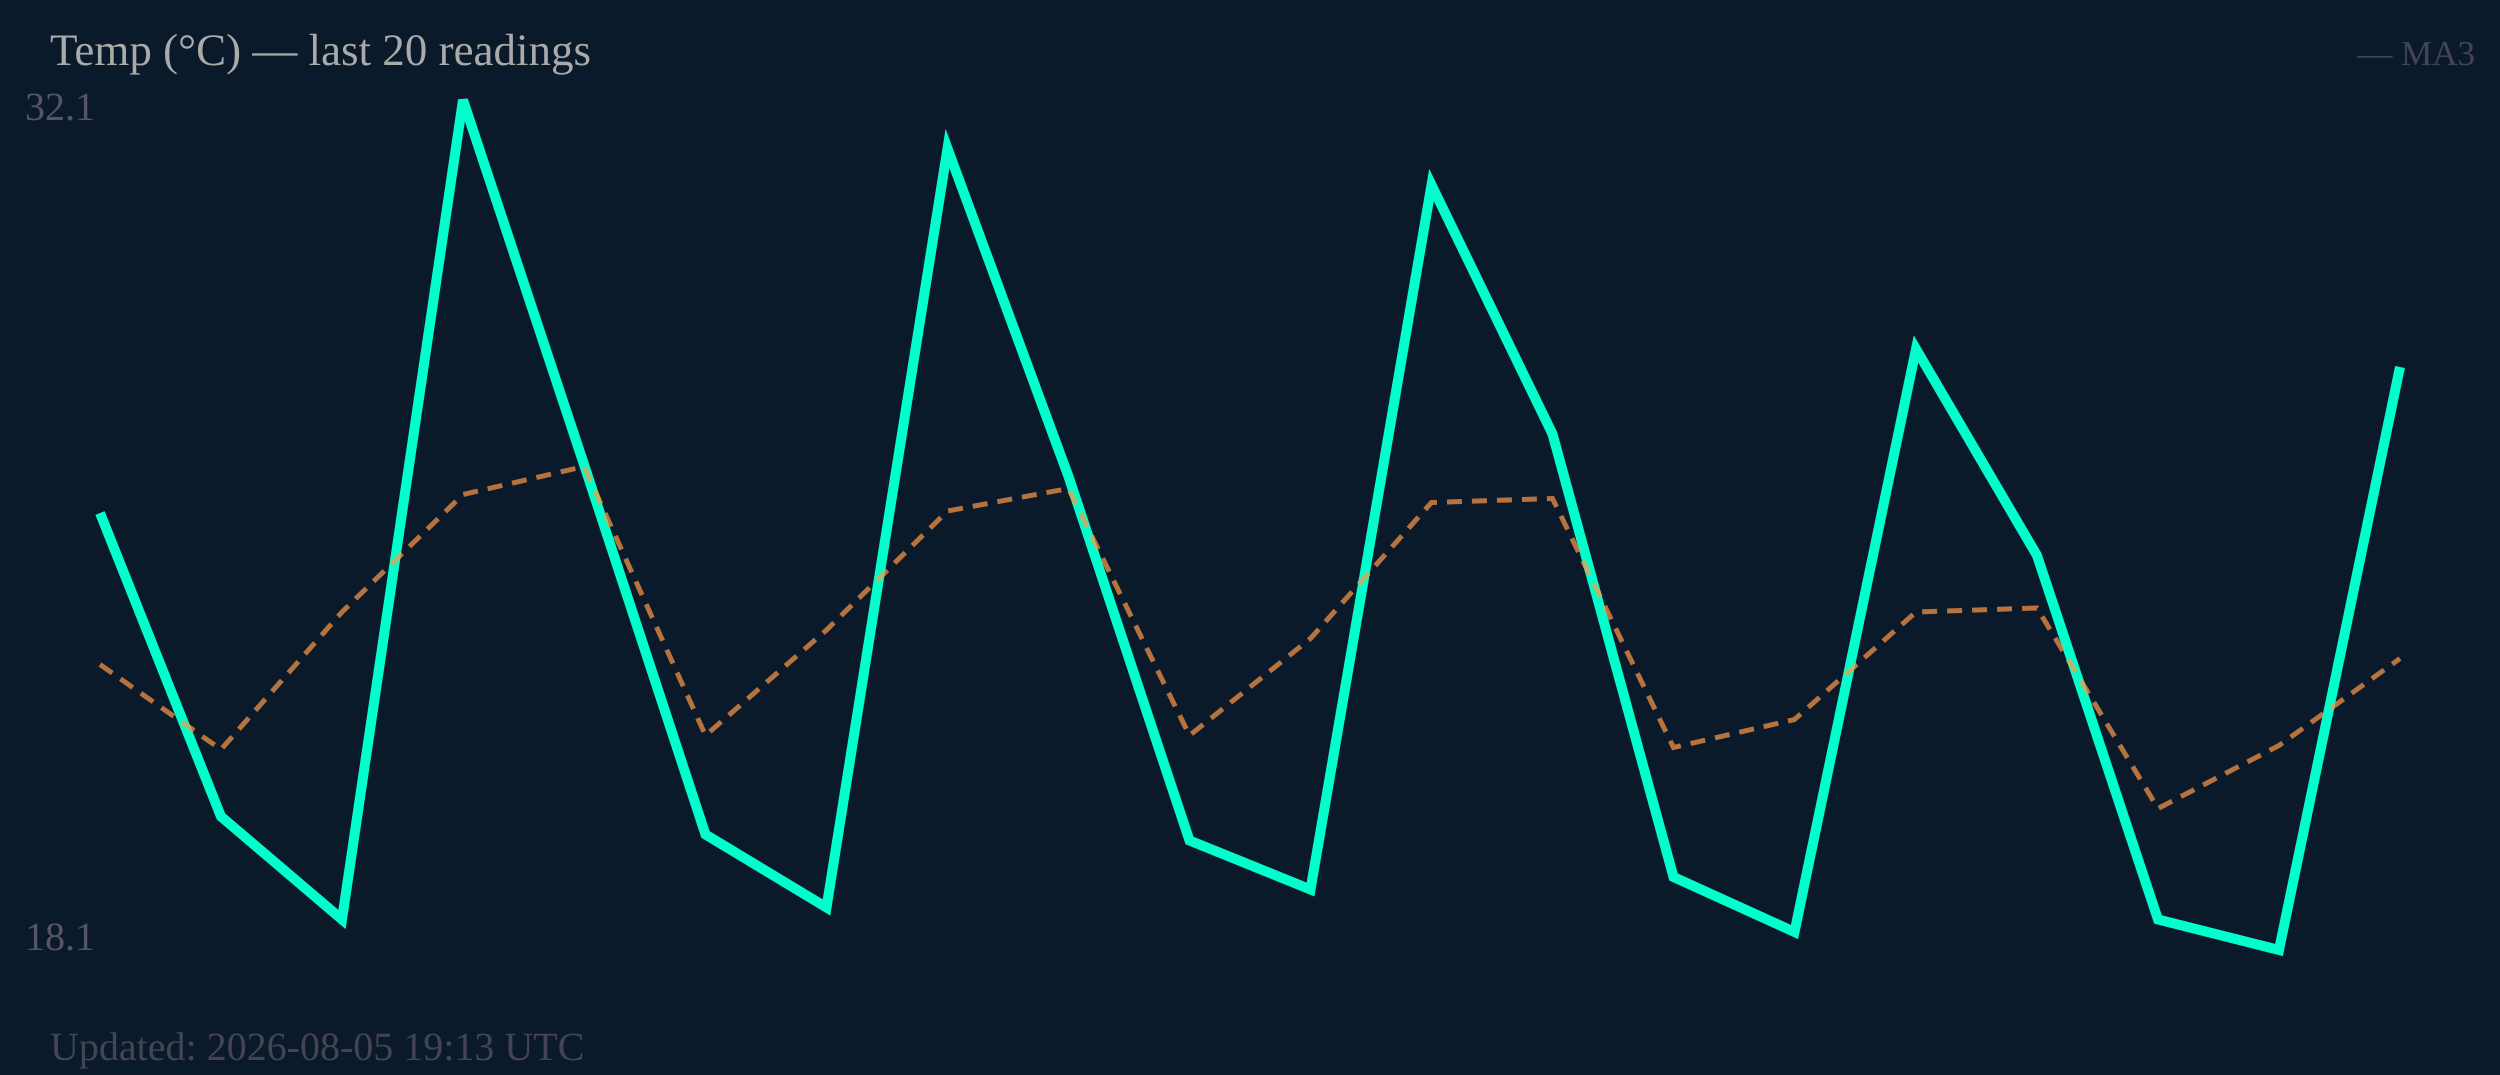
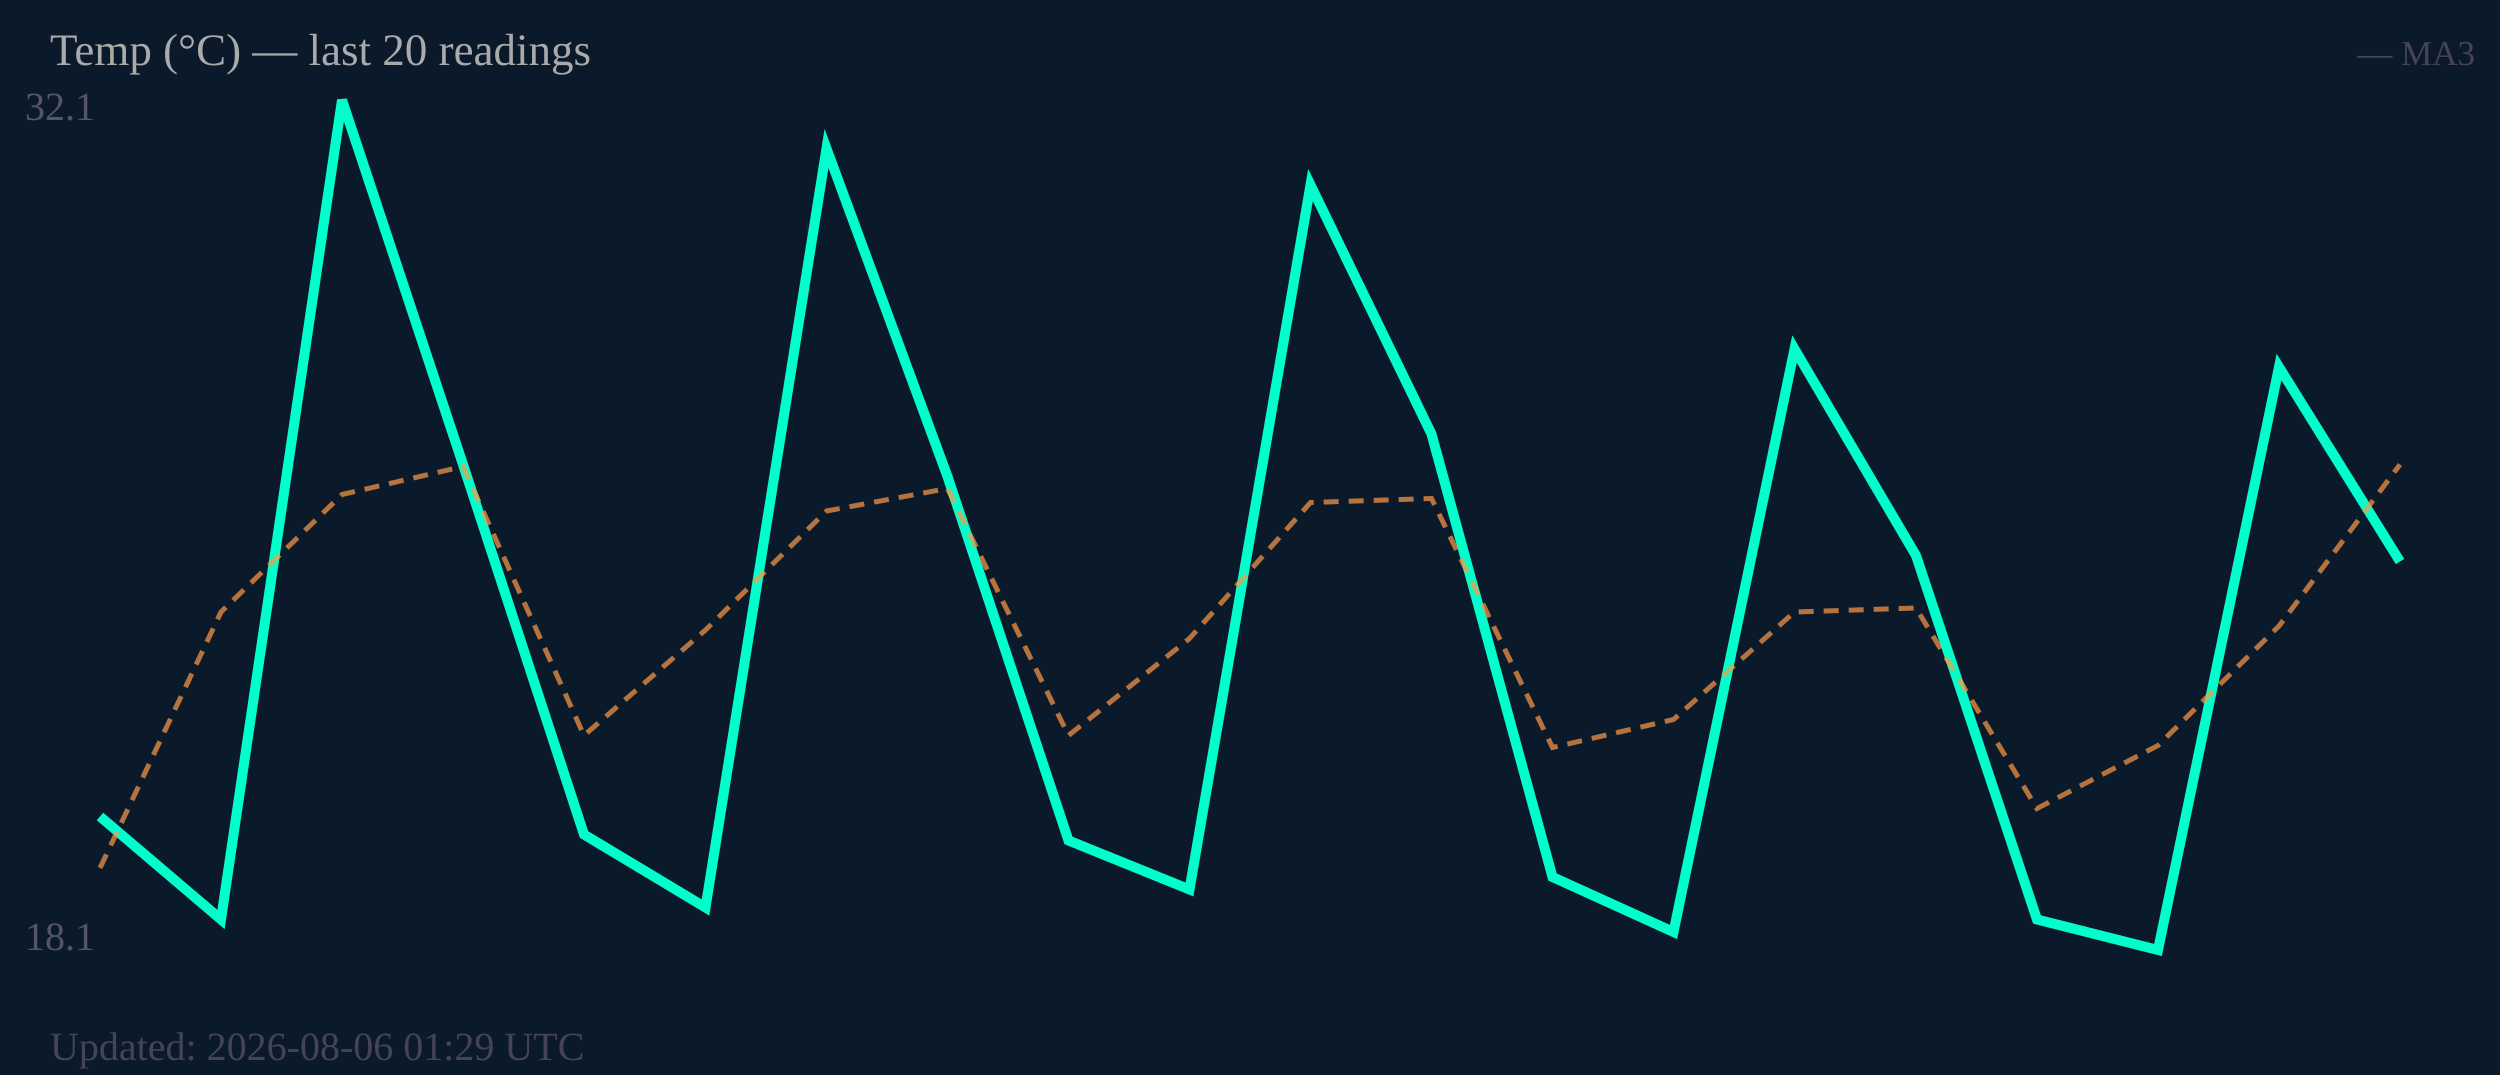
<svg xmlns="http://www.w3.org/2000/svg" width="500" height="215" viewBox="0 0 500 215">
  <rect width="500" height="215" fill="#0b1a2a" />
  <text x="5" y="24" font-size="8" fill="#556">32.1</text>
  <text x="5" y="190" font-size="8" fill="#556">18.1</text>
-   <polyline fill="none" stroke="#00ffcc" stroke-width="2" points="20.0,102.6 44.2,163.3 68.4,183.9 92.6,20.0 116.8,92.9 141.1,166.9 165.3,181.5 189.5,29.7 213.7,95.3 237.9,168.1 262.1,177.9 286.3,37.0 310.5,86.8 334.7,175.4 358.9,186.4 383.2,69.8 407.4,111.1 431.6,183.9 455.8,190.0 480.0,73.4" />
-   <polyline fill="none" stroke="#ff9944" stroke-width="1" stroke-dasharray="3,2" opacity="0.7" points="20.0,132.9 44.2,149.9 68.4,122.4 92.6,98.9 116.8,93.3 141.1,147.1 165.3,126.0 189.5,102.2 213.7,97.7 237.9,147.1 262.1,127.7 286.3,100.5 310.5,99.7 334.7,149.5 358.9,143.9 383.2,122.4 407.4,121.6 431.6,161.7 455.8,149.1 480.0,131.7" />
+   <polyline fill="none" stroke="#00ffcc" stroke-width="2" points="20.0,163.3 44.2,183.9 68.4,20.0 92.6,92.9 116.8,166.9 141.1,181.5 165.3,29.7 189.5,95.3 213.7,168.1 237.9,177.9 262.1,37.0 286.3,86.8 310.5,175.4 334.7,186.4 358.9,69.8 383.2,111.1 407.4,183.9 431.6,190.0 455.8,73.4 480.0,112.3" />
+   <polyline fill="none" stroke="#ff9944" stroke-width="1" stroke-dasharray="3,2" opacity="0.7" points="20.0,173.6 44.2,122.4 68.4,98.9 92.6,93.3 116.8,147.1 141.1,126.0 165.3,102.2 189.5,97.7 213.7,147.1 237.9,127.7 262.1,100.5 286.3,99.7 310.5,149.5 334.7,143.9 358.9,122.4 383.2,121.6 407.4,161.7 431.6,149.1 455.8,125.2 480.0,92.9" />
  <text x="10" y="13" font-size="9" fill="#aaa">Temp (°C) — last 20 readings</text>
  <text x="495" y="13" font-size="7" fill="#445" text-anchor="end">— MA3</text>
-   <text x="10" y="212" font-size="8" fill="#445">Updated: 2026-08-05 19:13 UTC</text>
+   <text x="10" y="212" font-size="8" fill="#445">Updated: 2026-08-06 01:29 UTC</text>
</svg>
